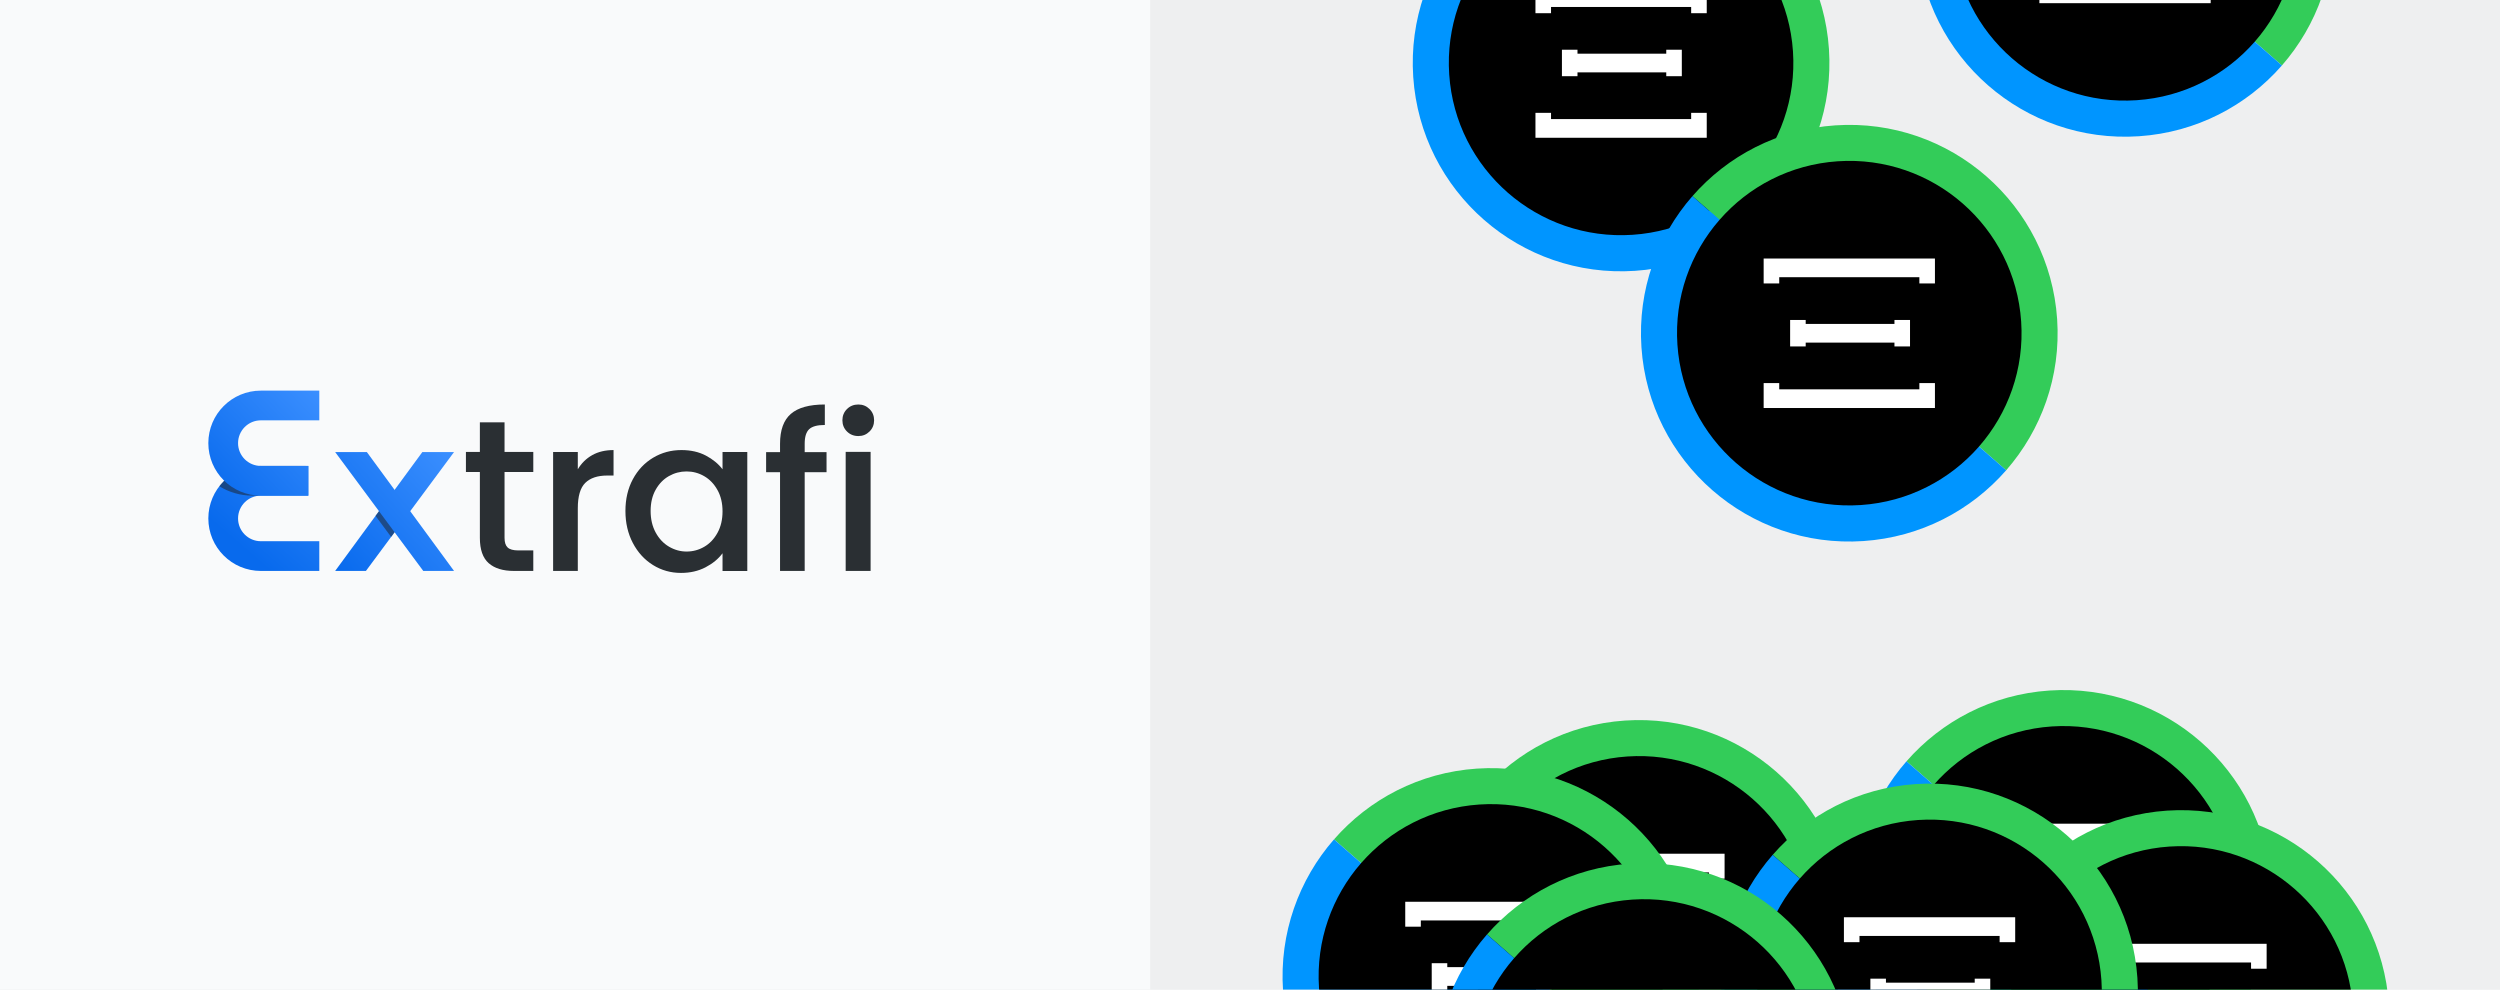
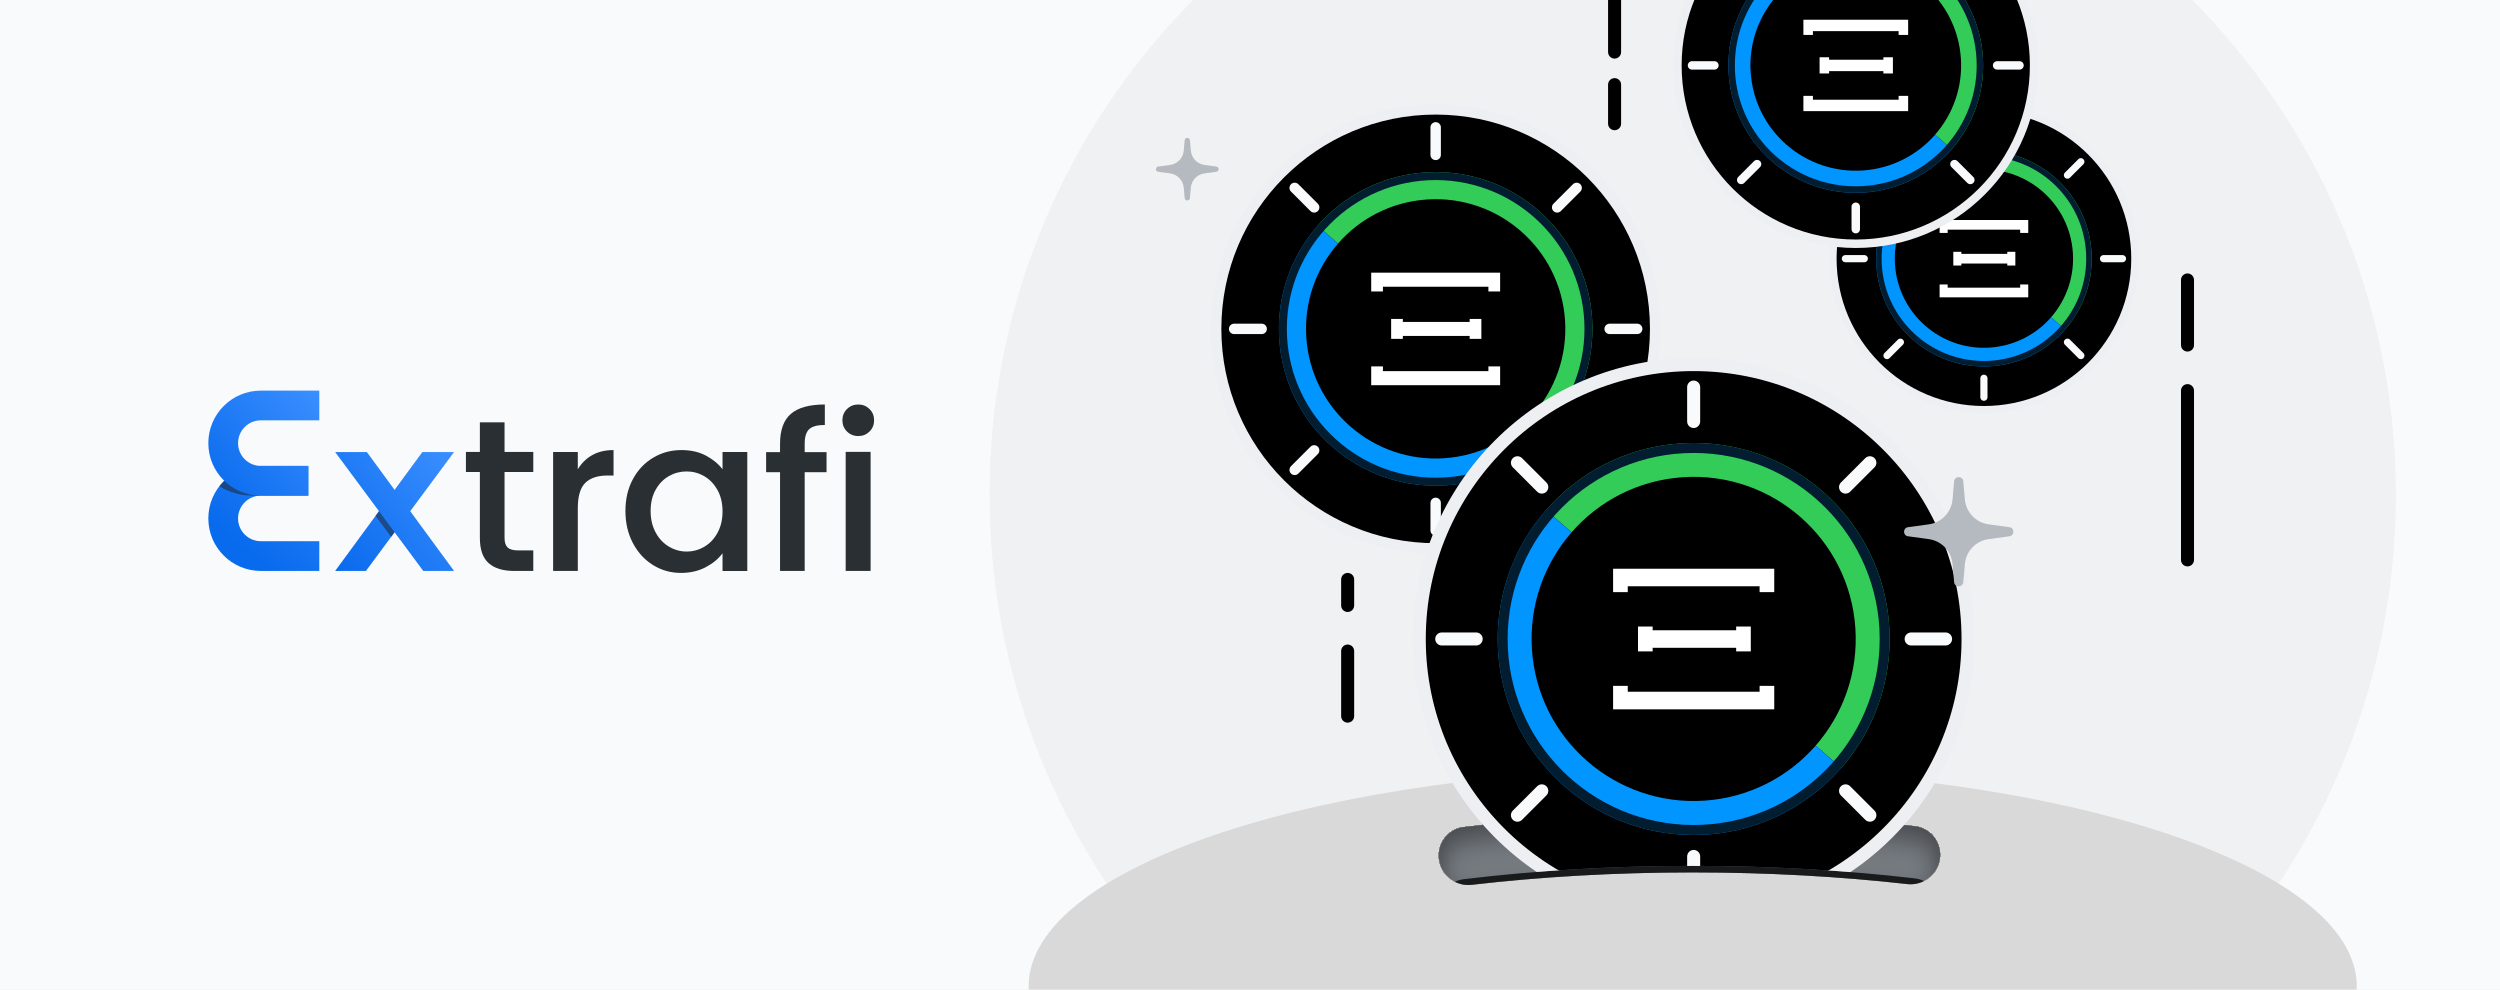
<svg xmlns="http://www.w3.org/2000/svg" width="384" height="152" viewBox="0 0 384 152" fill="none">
-   <g clip-path="url(#clip0_3228_72092)">
+   <g clip-path="url(#clip0_3261_1601)">
    <rect width="384" height="152" fill="#F9FAFB" />
-     <rect opacity="0.05" x="176.666" width="208" height="152" fill="#0D0E0F" />
-     <g clip-path="url(#clip1_3228_72092)">
-       <path d="M273.096 30.726C278.485 24.56 281.52 16.336 280.926 7.521C279.738 -10.111 264.481 -23.443 246.849 -22.254C238.034 -21.661 230.293 -17.55 224.904 -11.381L273.096 30.728V30.726Z" fill="#33CC59" />
-       <path d="M229.721 -7.179C229.721 -7.179 229.718 -7.176 229.716 -7.174L224.901 -11.381C219.515 -5.215 216.48 3.007 217.073 11.824C218.262 29.456 233.519 42.788 251.151 41.599C259.968 41.006 267.707 36.892 273.096 30.726L229.721 -7.179Z" fill="#0095FF" />
-       <path d="M275.4 7.886C274.418 -6.694 261.8 -17.719 247.22 -16.737C239.929 -16.245 233.529 -12.845 229.074 -7.748C224.619 -2.647 222.108 4.152 222.6 11.443C223.582 26.022 236.2 37.047 250.78 36.065C258.071 35.573 264.471 32.174 268.926 27.076C273.382 21.976 275.892 15.177 275.4 7.886Z" fill="black" />
-       <path d="M235.846 -1.8V2.028H238.238V1.071H259.762V2.028H262.155V-1.8H235.846Z" fill="white" />
-       <path d="M239.912 7.638V11.704H242.302V11.116H255.937V11.704H258.327V7.638H255.937V8.246H242.302V7.638H239.912Z" fill="white" />
-       <path d="M259.762 17.333H262.155V21.161H235.846V17.333H238.238V18.291H259.762V17.333Z" fill="white" />
+     <circle opacity="0.04" cx="260" cy="76" r="108" fill="#0D0E0F" />
+     <path d="M207 110V100" stroke="black" stroke-width="2" stroke-linecap="round" />
+     <path d="M207 93V89" stroke="black" stroke-width="2" stroke-linecap="round" />
+     <path d="M327.911 39.73C327.911 52.533 317.533 62.911 304.731 62.911C291.928 62.911 281.55 52.533 281.55 39.73C281.55 26.928 291.928 16.55 304.731 16.55C317.533 16.55 327.911 26.928 327.911 39.73Z" fill="black" stroke="#EDEFF2" stroke-width="1.1" />
+     <g clip-path="url(#clip1_3261_1601)">
+       <path d="M317.199 50.625C319.987 47.434 321.558 43.178 321.251 38.617C320.636 29.493 312.741 22.595 303.617 23.21C299.056 23.517 295.05 25.644 292.262 28.836L317.199 50.626V50.625Z" fill="#33CC59" />
+       <path d="M294.754 31.011C294.754 31.011 294.753 31.012 294.752 31.013L292.26 28.836C289.473 32.027 287.903 36.281 288.21 40.844C288.825 49.968 296.72 56.866 305.844 56.251C310.406 55.944 314.411 53.816 317.199 50.625L294.754 31.011Z" fill="#0095FF" />
+       <path d="M318.391 38.806C317.883 31.262 311.354 25.556 303.81 26.065C300.037 26.32 296.725 28.078 294.42 30.716C292.114 33.356 290.815 36.874 291.07 40.647C291.578 48.191 298.107 53.896 305.651 53.388C309.424 53.133 312.736 51.374 315.042 48.736C317.347 46.097 318.646 42.579 318.391 38.806Z" fill="black" />
+       <path d="M297.924 33.794V35.775H299.162V35.279H310.299V35.775H311.538V33.794H297.924Z" fill="white" />
+       <path d="M300.028 38.678V40.782H301.265V40.478H308.32V40.782H309.557V38.678H308.32V38.992H301.265V38.678H300.028Z" fill="white" />
+       <path d="M310.299 43.695H311.538V45.675H297.924V43.695H299.162V44.19H310.299V43.695Z" fill="white" />
    </g>
-     <g clip-path="url(#clip2_3228_72092)">
-       <path d="M350.502 10.053C355.89 3.887 358.925 -4.337 358.332 -13.152C357.143 -30.784 341.886 -44.115 324.254 -42.926C315.439 -42.333 307.698 -38.222 302.31 -32.054L350.502 10.056V10.053Z" fill="#33CC59" />
-       <path d="M307.126 -27.851C307.126 -27.851 307.124 -27.849 307.121 -27.846L302.306 -32.053C296.921 -25.887 293.886 -17.665 294.479 -8.848C295.668 8.784 310.924 22.116 328.556 20.927C337.374 20.333 345.113 16.22 350.501 10.054L307.126 -27.851Z" fill="#0095FF" />
-       <path d="M352.805 -12.787C351.823 -27.366 339.205 -38.392 324.626 -37.41C317.335 -36.917 310.935 -33.518 306.479 -28.42C302.024 -23.32 299.513 -16.521 300.005 -9.23C300.988 5.35 313.605 16.375 328.185 15.393C335.476 14.901 341.876 11.501 346.332 6.403C350.787 1.303 353.298 -5.496 352.805 -12.787Z" fill="black" />
-       <path d="M313.251 -22.472V-18.644H315.644V-19.602H337.167V-18.644H339.56V-22.472H313.251Z" fill="white" />
-       <path d="M317.317 -13.034V-8.968H319.708V-9.556H333.342V-8.968H335.732V-13.034H333.342V-12.426H319.708V-13.034H317.317Z" fill="white" />
-       <path d="M337.167 -3.339H339.56V0.489H313.251V-3.339H315.644V-2.382H337.167V-3.339Z" fill="white" />
+     <rect x="288.594" y="23.594" width="32.273" height="32.273" rx="16.137" stroke="#031D30" stroke-width="0.844" />
+     <path d="M304.73 61.013L304.73 58.103" stroke="#F9FAFB" stroke-width="1.1" stroke-linecap="round" />
+     <path d="M304.73 18.448L304.73 21.358" stroke="#F9FAFB" stroke-width="1.1" stroke-linecap="round" />
+     <path d="M289.843 54.618L291.9 52.561" stroke="#F9FAFB" stroke-width="1.1" stroke-linecap="round" />
+     <path d="M319.618 24.843L317.561 26.9" stroke="#F9FAFB" stroke-width="1.1" stroke-linecap="round" />
+     <path d="M283.448 39.73L286.358 39.73" stroke="#F9FAFB" stroke-width="1.1" stroke-linecap="round" />
+     <path d="M326.013 39.73L323.103 39.73" stroke="#F9FAFB" stroke-width="1.1" stroke-linecap="round" />
+     <path d="M289.843 24.843L291.9 26.9" stroke="#F9FAFB" stroke-width="1.1" stroke-linecap="round" />
+     <path d="M319.618 54.618L317.561 52.561" stroke="#F9FAFB" stroke-width="1.1" stroke-linecap="round" />
+     <path d="M312.44 10.045C312.44 25.175 300.175 37.44 285.045 37.44C269.915 37.44 257.65 25.175 257.65 10.045C257.65 -5.085 269.915 -17.35 285.045 -17.35C300.175 -17.35 312.44 -5.085 312.44 10.045Z" fill="black" stroke="#EDEFF2" stroke-width="1.3" />
+     <g clip-path="url(#clip2_3261_1601)">
+       <path d="M299.782 22.92C303.077 19.149 304.933 14.12 304.57 8.729C303.843 -2.053 294.513 -10.206 283.731 -9.479C278.34 -9.116 273.606 -6.602 270.311 -2.83L299.782 22.922V22.92Z" fill="#33CC59" />
+       <path d="M273.256 -0.26C273.256 -0.26 273.254 -0.259 273.253 -0.257L270.308 -2.83C267.015 0.941 265.159 5.969 265.521 11.361C266.249 22.144 275.579 30.297 286.361 29.57C291.753 29.207 296.486 26.691 299.781 22.921L273.256 -0.26Z" fill="#0095FF" />
+       <path d="M301.191 8.953C300.59 0.036 292.874 -6.706 283.958 -6.105C279.499 -5.804 275.585 -3.725 272.861 -0.608C270.136 2.511 268.601 6.669 268.902 11.128C269.502 20.044 277.219 26.786 286.135 26.186C290.593 25.884 294.507 23.806 297.232 20.688C299.957 17.569 301.492 13.411 301.191 8.953Z" fill="black" />
+       <path d="M277.002 3.03V5.37H278.465V4.785H291.628V5.37H293.091V3.03H277.002Z" fill="white" />
+       <path d="M279.489 8.801V11.288H280.95V10.928H289.288V11.288H290.75V8.801H289.288V9.173H280.95V8.801H279.489Z" fill="white" />
+       <path d="M291.628 14.73H293.091V17.071H277.002V14.73H278.465V15.316H291.628V14.73Z" fill="white" />
    </g>
-     <g clip-path="url(#clip3_3228_72092)">
-       <path d="M341.028 159.045C346.416 152.879 349.451 144.655 348.858 135.84C347.669 118.208 332.413 104.876 314.781 106.065C305.966 106.658 298.224 110.769 292.836 116.938L341.028 159.047V159.045Z" fill="#33CC59" />
-       <path d="M297.652 121.14C297.652 121.14 297.65 121.143 297.648 121.145L292.833 116.938C287.447 123.104 284.412 131.326 285.005 140.143C286.194 157.775 301.451 171.107 319.083 169.918C327.9 169.325 335.639 165.211 341.027 159.045L297.652 121.14Z" fill="#0095FF" />
-       <path d="M343.332 136.205C342.35 121.625 329.732 110.6 315.152 111.582C307.861 112.074 301.461 115.474 297.006 120.571C292.55 125.672 290.04 132.47 290.532 139.762C291.514 154.341 304.132 165.366 318.712 164.384C326.003 163.892 332.403 160.493 336.858 155.395C341.313 150.294 343.824 143.496 343.332 136.205Z" fill="black" />
-       <path d="M303.777 126.519V130.347H306.17V129.39H327.694V130.347H330.086V126.519H303.777Z" fill="white" />
-       <path d="M307.844 135.957V140.023H310.234V139.435H323.868V140.023H326.259V135.957H323.868V136.565H310.234V135.957H307.844Z" fill="white" />
-       <path d="M327.694 145.652H330.086V149.48H303.777V145.652H306.17V146.61H327.694V145.652Z" fill="white" />
+     <rect x="265.975" y="-9.026" width="38.141" height="38.141" rx="19.071" stroke="#031D30" stroke-width="0.997" />
+     <path d="M285.045 35.197L285.045 31.758" stroke="#F9FAFB" stroke-width="1.3" stroke-linecap="round" />
+     <path d="M267.451 27.64L269.883 25.208" stroke="#F9FAFB" stroke-width="1.3" stroke-linecap="round" />
+     <path d="M259.894 10.045L263.332 10.045" stroke="#F9FAFB" stroke-width="1.3" stroke-linecap="round" />
+     <path d="M310.196 10.045L306.758 10.045" stroke="#F9FAFB" stroke-width="1.3" stroke-linecap="round" />
+     <path d="M302.64 27.64L300.208 25.208" stroke="#F9FAFB" stroke-width="1.3" stroke-linecap="round" />
+     <path d="M254.234 50.517C254.234 69.138 239.139 84.234 220.517 84.234C201.896 84.234 186.8 69.138 186.8 50.517C186.8 31.896 201.896 16.8 220.517 16.8C239.139 16.8 254.234 31.896 254.234 50.517Z" fill="black" stroke="#EDEFF2" stroke-width="1.6" />
+     <g clip-path="url(#clip3_3261_1601)">
+       <path d="M238.654 66.363C242.71 61.722 244.994 55.532 244.548 48.898C243.653 35.627 232.17 25.593 218.899 26.487C212.264 26.934 206.437 30.028 202.382 34.671L238.654 66.365V66.363Z" fill="#33CC59" />
+       <path d="M206.007 37.834C206.007 37.834 206.005 37.836 206.003 37.837L202.38 34.671C198.326 39.312 196.041 45.5 196.488 52.137C197.383 65.408 208.866 75.442 222.137 74.547C228.773 74.101 234.598 71.005 238.654 66.364L206.007 37.834Z" fill="#0095FF" />
+       <path d="M240.388 49.172C239.649 38.199 230.152 29.9 219.178 30.64C213.691 31.01 208.874 33.569 205.52 37.406C202.167 41.245 200.277 46.362 200.648 51.849C201.387 62.823 210.884 71.121 221.857 70.382C227.345 70.012 232.162 67.453 235.516 63.616C238.869 59.777 240.759 54.66 240.388 49.172Z" fill="black" />
+       <path d="M210.617 41.883V44.764H212.418V44.043H228.618V44.764H230.419V41.883H210.617Z" fill="white" />
+       <path d="M213.678 48.986V52.047H215.477V51.604H225.739V52.047H227.538V48.986H225.739V49.444H215.477V48.986H213.678Z" fill="white" />
+       <path d="M228.618 56.283H230.419V59.164H210.617V56.283H212.418V57.004H228.618V56.283Z" fill="white" />
    </g>
-     <g clip-path="url(#clip4_3228_72092)">
-       <path d="M359.096 177.493C364.485 171.327 367.52 163.103 366.926 154.288C365.738 136.656 350.481 123.325 332.849 124.513C324.034 125.107 316.293 129.217 310.904 135.386L359.096 177.496V177.493Z" fill="#33CC59" />
-       <path d="M315.721 139.588C315.721 139.588 315.718 139.591 315.716 139.593L310.901 135.387C305.515 141.553 302.48 149.774 303.073 158.591C304.262 176.223 319.519 189.555 337.151 188.366C345.968 187.773 353.707 183.66 359.096 177.494L315.721 139.588Z" fill="#0095FF" />
-       <path d="M361.4 154.653C360.418 140.073 347.8 129.048 333.22 130.03C325.929 130.523 319.529 133.922 315.074 139.02C310.619 144.12 308.108 150.919 308.6 158.21C309.582 172.79 322.2 183.815 336.78 182.833C344.071 182.34 350.471 178.941 354.926 173.843C359.382 168.743 361.892 161.944 361.4 154.653Z" fill="black" />
-       <path d="M321.846 144.968V148.796H324.238V147.838H345.762V148.796H348.155V144.968H321.846Z" fill="white" />
-       <path d="M325.912 154.405V158.472H328.302V157.883H341.937V158.472H344.327V154.405H341.937V155.013H328.302V154.405H325.912Z" fill="white" />
-       <path d="M345.762 164.101H348.155V167.928H321.846V164.101H324.238V165.058H345.762V164.101Z" fill="white" />
+     <rect x="197.046" y="27.046" width="46.943" height="46.943" rx="23.472" stroke="#031D30" stroke-width="1.227" />
+     <path d="M220.518 81.473L220.518 77.241" stroke="#F9FAFB" stroke-width="1.6" stroke-linecap="round" />
+     <path d="M220.518 19.561L220.518 23.793" stroke="#F9FAFB" stroke-width="1.6" stroke-linecap="round" />
+     <path d="M198.862 72.172L201.855 69.179" stroke="#F9FAFB" stroke-width="1.6" stroke-linecap="round" />
+     <path d="M242.172 28.862L239.179 31.855" stroke="#F9FAFB" stroke-width="1.6" stroke-linecap="round" />
+     <path d="M189.561 50.517L193.793 50.517" stroke="#F9FAFB" stroke-width="1.6" stroke-linecap="round" />
+     <path d="M251.473 50.517L247.241 50.517" stroke="#F9FAFB" stroke-width="1.6" stroke-linecap="round" />
+     <path d="M198.862 28.862L201.855 31.855" stroke="#F9FAFB" stroke-width="1.6" stroke-linecap="round" />
+     <path d="M242.172 72.172L239.179 69.179" stroke="#F9FAFB" stroke-width="1.6" stroke-linecap="round" />
+     <ellipse cx="260" cy="151.5" rx="102" ry="33.5" fill="#D9D9D9" />
+     <g filter="url(#filter0_i_3261_1601)">
+       <path d="M226.066 135.899C223.382 136.209 221 134.131 221 131.429C221 129.199 222.647 127.308 224.861 127.041C235.816 125.721 247.652 125 260 125C271.966 125 283.451 125.677 294.119 126.92C296.342 127.179 298 129.075 298 131.313C298 134.009 295.628 136.087 292.95 135.786C282.613 134.628 271.53 134 260 134C248.103 134 236.682 134.669 226.066 135.899Z" fill="#757A80" />
    </g>
-     <g clip-path="url(#clip5_3228_72092)">
-       <path d="M275.838 163.657C281.226 157.491 284.261 149.267 283.668 140.452C282.479 122.82 267.222 109.488 249.59 110.677C240.775 111.27 233.034 115.381 227.646 121.55L275.838 163.659V163.657Z" fill="#33CC59" />
-       <path d="M232.462 125.752C232.462 125.752 232.46 125.755 232.457 125.757L227.642 121.55C222.257 127.716 219.221 135.938 219.815 144.755C221.004 162.387 236.26 175.719 253.892 174.53C262.709 173.937 270.449 169.823 275.837 163.657L232.462 125.752Z" fill="#0095FF" />
-       <path d="M278.141 140.817C277.159 126.237 264.541 115.212 249.962 116.194C242.671 116.686 236.271 120.086 231.815 125.183C227.36 130.284 224.849 137.083 225.341 144.374C226.324 158.953 238.941 169.979 253.521 168.996C260.812 168.504 267.212 165.105 271.668 160.007C276.123 154.907 278.634 148.108 278.141 140.817Z" fill="black" />
-       <path d="M238.587 131.132V134.959H240.98V134.002H262.503V134.959H264.896V131.132H238.587Z" fill="white" />
-       <path d="M242.653 140.569V144.635H245.043V144.047H258.678V144.635H261.068V140.569H258.678V141.177H245.043V140.569H242.653Z" fill="white" />
-       <path d="M262.503 150.264H264.896V154.092H238.587V150.264H240.98V151.222H262.503V150.264Z" fill="white" />
+     <path fill-rule="evenodd" clip-rule="evenodd" d="M223.487 135.442C224.255 135.83 225.143 136.006 226.066 135.899C236.682 134.669 248.103 134 260 134C271.53 134 282.614 134.628 292.95 135.786C293.87 135.889 294.753 135.712 295.517 135.326C295.087 135.118 294.618 134.978 294.12 134.92C283.451 133.677 271.967 133 260 133C247.652 133 235.816 133.721 224.862 135.041C224.372 135.1 223.91 135.238 223.487 135.442Z" fill="#181A1B" />
+     <mask id="mask0_3261_1601" style="mask-type:alpha" maskUnits="userSpaceOnUse" x="198" y="53" width="123" height="83">
+       <path d="M225.239 134.996C222.795 135.287 220.479 133.799 219.772 131.442L198.681 61.139C197.798 58.197 199.75 55.189 202.812 54.94C218.23 53.684 247.971 53 260 53C271.662 53 300.961 53.643 316.165 54.826C319.235 55.065 321.197 58.078 320.312 61.028L299.223 131.325C298.518 133.675 296.213 135.161 293.776 134.88C283.205 133.662 271.838 133 260 133C247.793 133 236.088 133.704 225.239 134.996Z" fill="#757A80" />
+     </mask>
+     <g mask="url(#mask0_3261_1601)">
+       <circle cx="260.146" cy="98.146" r="42.146" fill="black" stroke="#EDEFF2" stroke-width="2" />
+       <g clip-path="url(#clip4_3261_1601)">
+         <path d="M282.817 117.954C287.886 112.153 290.742 104.415 290.184 96.122C289.065 79.533 274.711 66.991 258.123 68.109C249.83 68.667 242.546 72.535 237.477 78.338L282.817 117.956V117.954Z" fill="#33CC59" />
+         <path d="M242.008 82.292C242.008 82.292 242.006 82.294 242.004 82.297L237.474 78.339C232.407 84.14 229.551 91.875 230.109 100.171C231.228 116.76 245.582 129.302 262.17 128.184C270.466 127.626 277.747 123.756 282.816 117.955L242.008 82.292Z" fill="#0095FF" />
+         <path d="M284.984 96.465C284.06 82.748 272.189 72.376 258.472 73.299C251.612 73.763 245.591 76.961 241.399 81.757C237.208 86.556 234.845 92.952 235.308 99.812C236.233 113.529 248.104 123.902 261.821 122.978C268.68 122.514 274.702 119.316 278.893 114.52C283.085 109.722 285.447 103.325 284.984 96.465Z" fill="black" />
+         <path d="M247.771 87.353V90.954H250.023V90.054H270.273V90.954H272.524V87.353H247.771Z" fill="white" />
+         <path d="M251.597 96.232V100.058H253.846V99.505H266.674V100.058H268.922V96.232H266.674V96.804H253.846V96.232H251.597Z" fill="white" />
+         <path d="M270.273 105.354H272.524V108.955H247.771V105.354H250.023V106.255H270.273V105.354Z" fill="white" />
+       </g>
+       <rect x="230.807" y="68.807" width="58.679" height="58.679" rx="29.34" stroke="#031D30" stroke-width="1.534" />
+       <path d="M260.146 136.841L260.146 131.551" stroke="#F9FAFB" stroke-width="2" stroke-linecap="round" />
+       <path d="M260.146 59.452L260.146 64.742" stroke="#F9FAFB" stroke-width="2" stroke-linecap="round" />
+       <path d="M233.078 125.215L236.819 121.474" stroke="#F9FAFB" stroke-width="2" stroke-linecap="round" />
+       <path d="M287.215 71.078L283.474 74.819" stroke="#F9FAFB" stroke-width="2" stroke-linecap="round" />
+       <path d="M221.451 98.146L226.741 98.146" stroke="#F9FAFB" stroke-width="2" stroke-linecap="round" />
+       <path d="M298.841 98.146L293.551 98.146" stroke="#F9FAFB" stroke-width="2" stroke-linecap="round" />
+       <path d="M233.078 71.078L236.819 74.819" stroke="#F9FAFB" stroke-width="2" stroke-linecap="round" />
+       <path d="M287.215 125.215L283.474 121.474" stroke="#F9FAFB" stroke-width="2" stroke-linecap="round" />
    </g>
-     <g clip-path="url(#clip6_3228_72092)">
-       <path d="M308.148 72.234C313.536 66.068 316.571 57.844 315.978 49.029C314.789 31.398 299.533 18.066 281.901 19.255C273.086 19.848 265.344 23.959 259.956 30.127L308.148 72.237V72.234Z" fill="#33CC59" />
-       <path d="M264.773 34.33C264.773 34.33 264.77 34.332 264.768 34.335L259.953 30.128C254.567 36.294 251.532 44.516 252.125 53.333C253.314 70.965 268.571 84.296 286.203 83.108C295.02 82.514 302.759 78.401 308.147 72.235L264.773 34.33Z" fill="#0095FF" />
-       <path d="M310.452 49.394C309.47 34.815 296.852 23.789 282.272 24.772C274.981 25.264 268.581 28.663 264.126 33.761C259.67 38.861 257.16 45.66 257.652 52.951C258.634 67.531 271.252 78.556 285.832 77.574C293.123 77.082 299.523 73.682 303.978 68.585C308.433 63.484 310.944 56.685 310.452 49.394Z" fill="black" />
-       <path d="M270.897 39.709V43.537H273.29V42.579H294.814V43.537H297.206V39.709H270.897Z" fill="white" />
-       <path d="M274.964 49.147V53.213H277.354V52.625H290.988V53.213H293.379V49.147H290.988V49.755H277.354V49.147H274.964Z" fill="white" />
-       <path d="M294.814 58.842H297.206V62.67H270.897V58.842H273.29V59.8H294.814V58.842Z" fill="white" />
-     </g>
-     <g clip-path="url(#clip7_3228_72092)">
-       <path d="M320.475 173.415C325.864 167.249 328.899 159.025 328.305 150.211C327.116 132.579 311.86 119.247 294.228 120.436C285.413 121.029 277.672 125.14 272.283 131.308L320.475 173.418V173.415Z" fill="#33CC59" />
-       <path d="M277.1 135.511C277.1 135.511 277.097 135.513 277.095 135.516L272.28 131.309C266.894 137.475 263.859 145.697 264.452 154.514C265.641 172.146 280.898 185.478 298.53 184.289C307.347 183.695 315.086 179.582 320.475 173.416L277.1 135.511Z" fill="#0095FF" />
-       <path d="M322.779 150.575C321.797 135.996 309.179 124.97 294.599 125.953C287.308 126.445 280.908 129.844 276.453 134.942C271.998 140.042 269.487 146.841 269.979 154.132C270.961 168.712 283.579 179.737 298.159 178.755C305.45 178.263 311.85 174.863 316.305 169.766C320.761 164.665 323.271 157.866 322.779 150.575Z" fill="black" />
-       <path d="M283.225 140.89V144.718H285.617V143.76H307.141V144.718H309.534V140.89H283.225Z" fill="white" />
-       <path d="M287.291 150.328V154.394H289.681V153.806H303.316V154.394H305.706V150.328H303.316V150.936H289.681V150.328H287.291Z" fill="white" />
-       <path d="M307.141 160.023H309.534V163.851H283.225V160.023H285.617V160.981H307.141V160.023Z" fill="white" />
-     </g>
-     <g clip-path="url(#clip8_3228_72092)">
-       <path d="M253.096 171.036C258.485 164.87 261.52 156.646 260.926 147.831C259.738 130.199 244.481 116.868 226.849 118.057C218.034 118.65 210.293 122.761 204.904 128.929L253.096 171.039V171.036Z" fill="#33CC59" />
-       <path d="M209.721 133.132C209.721 133.132 209.718 133.134 209.716 133.136L204.901 128.93C199.515 135.096 196.48 143.317 197.073 152.135C198.262 169.767 213.519 183.098 231.151 181.909C239.968 181.316 247.707 177.203 253.096 171.037L209.721 133.132Z" fill="#0095FF" />
-       <path d="M255.4 148.196C254.418 133.616 241.8 122.591 227.22 123.573C219.929 124.066 213.529 127.465 209.074 132.563C204.619 137.663 202.108 144.462 202.6 151.753C203.582 166.333 216.2 177.358 230.78 176.376C238.071 175.883 244.471 172.484 248.926 167.386C253.382 162.286 255.892 155.487 255.4 148.196Z" fill="black" />
-       <path d="M215.846 138.511V142.339H218.238V141.381H239.762V142.339H242.155V138.511H215.846Z" fill="white" />
-       <path d="M219.912 147.948V152.015H222.302V151.427H235.937V152.015H238.327V147.948H235.937V148.556H222.302V147.948H219.912Z" fill="white" />
-       <path d="M239.762 157.644H242.155V161.471H215.846V157.644H218.238V158.601H239.762V157.644Z" fill="white" />
-     </g>
-     <g clip-path="url(#clip9_3228_72092)">
-       <path d="M276.596 185.64C281.985 179.473 285.02 171.249 284.426 162.435C283.238 144.803 267.981 131.471 250.349 132.66C241.534 133.253 233.793 137.364 228.404 143.533L276.596 185.642V185.64Z" fill="#33CC59" />
-       <path d="M233.221 147.735C233.221 147.735 233.218 147.737 233.216 147.74L228.401 143.533C223.015 149.699 219.98 157.921 220.573 166.738C221.762 184.37 237.019 197.702 254.651 196.513C263.468 195.92 271.207 191.806 276.596 185.64L233.221 147.735Z" fill="#0095FF" />
-       <path d="M278.9 162.799C277.918 148.22 265.3 137.195 250.72 138.177C243.429 138.669 237.029 142.068 232.574 147.166C228.119 152.267 225.608 159.065 226.1 166.356C227.082 180.936 239.7 191.961 254.28 190.979C261.571 190.487 267.971 187.087 272.426 181.99C276.882 176.889 279.392 170.091 278.9 162.799Z" fill="black" />
-     </g>
-     <g clip-path="url(#clip10_3228_72092)">
-       <path d="M64.872 69.435L58.211 78.517L51.48 87.696H56.205L63.009 78.517L69.74 69.435H64.872Z" fill="url(#paint0_linear_3228_72092)" />
+     <g clip-path="url(#clip5_3261_1601)">
+       <path d="M64.872 69.435L58.211 78.517L51.48 87.696H56.205L63.009 78.517L69.74 69.435H64.872Z" fill="url(#paint0_linear_3261_1601)" />
      <path fill-rule="evenodd" clip-rule="evenodd" d="M62.473 79.239L61.944 78.517L60.078 75.972L58.212 78.517L57.682 79.239L59.545 81.753L60.078 82.472L62.473 79.239Z" fill="#1E1E1E" fill-opacity="0.5" />
-       <path d="M63.009 78.517L56.348 69.435H51.48L60.61 81.753L65.015 87.696H69.74L63.009 78.517Z" fill="url(#paint1_linear_3228_72092)" />
-       <path d="M49.044 87.696V83.13H40.066C38.133 83.13 36.566 81.564 36.566 79.63C36.566 77.697 38.133 76.13 40.066 76.13H47.36V71.565H40.066C35.611 71.565 32 75.176 32 79.63C32 84.085 35.611 87.696 40.066 87.696H49.044Z" fill="url(#paint2_linear_3228_72092)" />
+       <path d="M63.009 78.517L56.348 69.435H51.48L60.61 81.753L65.015 87.696H69.74L63.009 78.517Z" fill="url(#paint1_linear_3261_1601)" />
+       <path d="M49.044 87.696V83.13H40.066C38.133 83.13 36.566 81.564 36.566 79.63C36.566 77.697 38.133 76.13 40.066 76.13H47.36V71.565H40.066C35.611 71.565 32 75.176 32 79.63C32 84.085 35.611 87.696 40.066 87.696H49.044Z" fill="url(#paint2_linear_3261_1601)" />
      <path fill-rule="evenodd" clip-rule="evenodd" d="M46.982 71.565C45.277 74.306 42.237 76.13 38.772 76.13C36.908 76.13 35.167 75.603 33.691 74.689C35.167 72.788 37.473 71.565 40.066 71.565H46.982Z" fill="#1E1E1E" fill-opacity="0.5" />
-       <path d="M49.044 60V64.565H40.066C38.133 64.565 36.566 66.132 36.566 68.065C36.566 69.998 38.133 71.565 40.066 71.565H47.36V76.13H40.066C35.611 76.13 32 72.519 32 68.065C32 63.611 35.611 60 40.066 60H49.044Z" fill="url(#paint3_linear_3228_72092)" />
+       <path d="M49.044 60V64.565H40.066C38.133 64.565 36.566 66.132 36.566 68.065C36.566 69.998 38.133 71.565 40.066 71.565H47.36V76.13H40.066C35.611 76.13 32 72.519 32 68.065C32 63.611 35.611 60 40.066 60H49.044Z" fill="url(#paint3_linear_3261_1601)" />
      <path d="M77.498 72.5V82.619C77.498 83.305 77.657 83.797 77.976 84.096C78.295 84.394 78.838 84.544 79.607 84.544H81.914V87.696H78.948C77.257 87.696 75.96 87.298 75.06 86.501C74.159 85.705 73.708 84.411 73.708 82.619V72.5H71.566V69.415H73.708V64.87H77.498V69.415H81.914V72.5H77.498Z" fill="#2A2F33" />
      <path d="M88.751 72.081C89.305 71.153 90.043 70.429 90.963 69.909C91.884 69.39 92.976 69.13 94.241 69.13V73.042H93.276C91.79 73.042 90.664 73.418 89.899 74.17C89.133 74.921 88.751 76.225 88.751 78.082V87.696H84.958V69.429H88.751V72.081Z" fill="#2A2F33" />
      <path d="M96.066 78.482C96.066 76.647 96.447 75.022 97.207 73.607C97.968 72.192 99.004 71.093 100.316 70.308C101.628 69.523 103.077 69.13 104.665 69.13C106.098 69.13 107.349 69.412 108.418 69.976C109.487 70.54 110.341 71.242 110.981 72.082V69.429H114.784V87.702H110.981V84.982C110.341 85.844 109.471 86.563 108.368 87.138C107.266 87.713 106.009 88 104.598 88C103.033 88 101.6 87.597 100.299 86.79C98.999 85.983 97.968 84.855 97.207 83.407C96.447 81.959 96.066 80.317 96.066 78.482ZM110.981 78.549C110.981 77.288 110.722 76.194 110.204 75.266C109.686 74.337 109.008 73.629 108.17 73.143C107.332 72.657 106.428 72.413 105.458 72.413C104.488 72.413 103.584 72.651 102.746 73.126C101.909 73.602 101.231 74.298 100.713 75.216C100.195 76.133 99.936 77.222 99.936 78.482C99.936 79.742 100.195 80.848 100.713 81.799C101.231 82.749 101.914 83.473 102.763 83.971C103.612 84.468 104.51 84.717 105.458 84.717C106.428 84.717 107.332 84.474 108.17 83.987C109.008 83.501 109.686 82.788 110.204 81.848C110.722 80.909 110.981 79.809 110.981 78.549Z" fill="#2A2F33" />
      <path d="M126.957 72.529H123.6V87.696H119.814V72.529H117.675V69.449H119.814V68.157C119.814 66.06 120.368 64.531 121.477 63.571C122.585 62.611 124.324 62.13 126.694 62.13V65.276C125.553 65.276 124.752 65.492 124.291 65.922C123.83 66.353 123.6 67.098 123.6 68.157V69.449H126.957V72.529Z" fill="#2A2F33" />
      <path d="M131.844 66.978C131.15 66.978 130.568 66.746 130.098 66.281C129.628 65.816 129.393 65.24 129.393 64.554C129.393 63.868 129.628 63.292 130.098 62.828C130.568 62.363 131.15 62.13 131.844 62.13C132.516 62.13 133.087 62.363 133.557 62.828C134.027 63.292 134.262 63.868 134.262 64.554C134.262 65.24 134.027 65.816 133.557 66.281C133.087 66.746 132.516 66.978 131.844 66.978ZM133.725 69.402V87.696H129.896V69.402H133.725Z" fill="#2A2F33" />
    </g>
+     <path d="M300.155 73.929C300.231 73.072 301.483 73.072 301.558 73.929L301.806 76.721C301.979 78.684 303.487 80.267 305.44 80.536L308.643 80.977C309.454 81.088 309.454 82.261 308.643 82.372L305.44 82.813C303.487 83.082 301.979 84.665 301.806 86.628L301.558 89.42C301.483 90.277 300.231 90.277 300.155 89.42L299.908 86.628C299.734 84.665 298.226 83.082 296.274 82.813L293.071 82.372C292.259 82.261 292.259 81.088 293.071 80.977L296.274 80.536C298.226 80.267 299.734 78.684 299.908 76.721L300.155 73.929Z" fill="#B4BABF" />
+     <path d="M181.965 21.544C182.009 21.053 182.726 21.053 182.769 21.544L182.911 23.143C183.011 24.269 183.875 25.175 184.993 25.329L186.829 25.582C187.294 25.646 187.294 26.318 186.829 26.382L184.993 26.635C183.875 26.789 183.011 27.695 182.911 28.821L182.769 30.421C182.726 30.911 182.009 30.911 181.965 30.421L181.824 28.821C181.724 27.695 180.86 26.789 179.741 26.635L177.906 26.382C177.441 26.318 177.441 25.646 177.906 25.582L179.741 25.329C180.86 25.175 181.724 24.269 181.824 23.143L181.965 21.544Z" fill="#B4BABF" />
+     <path d="M336 43V53" stroke="black" stroke-width="2" stroke-linecap="round" />
+     <path d="M336 60V86" stroke="black" stroke-width="2" stroke-linecap="round" />
+     <path d="M248 8V-2" stroke="black" stroke-width="2" stroke-linecap="round" />
+     <path d="M248 19V13" stroke="black" stroke-width="2" stroke-linecap="round" />
  </g>
  <defs>
-     <linearGradient id="paint0_linear_3228_72092" x1="69.739" y1="69.435" x2="50.532" y2="86.638" gradientUnits="userSpaceOnUse">
+     <filter id="filter0_i_3261_1601" x="221" y="125" width="77" height="12.929" filterUnits="userSpaceOnUse" color-interpolation-filters="sRGB">
+       <feFlood flood-opacity="0" result="BackgroundImageFix" />
+       <feBlend mode="normal" in="SourceGraphic" in2="BackgroundImageFix" result="shape" />
+       <feColorMatrix in="SourceAlpha" type="matrix" values="0 0 0 0 0 0 0 0 0 0 0 0 0 0 0 0 0 0 127 0" result="hardAlpha" />
+       <feOffset dy="2" />
+       <feGaussianBlur stdDeviation="2" />
+       <feComposite in2="hardAlpha" operator="arithmetic" k2="-1" k3="1" />
+       <feColorMatrix type="matrix" values="0 0 0 0 0 0 0 0 0 0 0 0 0 0 0 0 0 0 0.4 0" />
+       <feBlend mode="normal" in2="shape" result="effect1_innerShadow_3261_1601" />
+     </filter>
+     <linearGradient id="paint0_linear_3261_1601" x1="69.739" y1="69.435" x2="50.532" y2="86.638" gradientUnits="userSpaceOnUse">
      <stop stop-color="#3B8FFF" />
      <stop offset="1" stop-color="#086AED" />
    </linearGradient>
-     <linearGradient id="paint1_linear_3228_72092" x1="69.739" y1="69.435" x2="50.532" y2="86.638" gradientUnits="userSpaceOnUse">
+     <linearGradient id="paint1_linear_3261_1601" x1="69.739" y1="69.435" x2="50.532" y2="86.638" gradientUnits="userSpaceOnUse">
      <stop stop-color="#3B8FFF" />
      <stop offset="1" stop-color="#086AED" />
    </linearGradient>
-     <linearGradient id="paint2_linear_3228_72092" x1="49.044" y1="59.924" x2="32" y2="79.63" gradientUnits="userSpaceOnUse">
+     <linearGradient id="paint2_linear_3261_1601" x1="49.044" y1="59.924" x2="32" y2="79.63" gradientUnits="userSpaceOnUse">
      <stop stop-color="#3B8FFF" />
      <stop offset="1" stop-color="#086AED" />
    </linearGradient>
-     <linearGradient id="paint3_linear_3228_72092" x1="49.044" y1="60" x2="32" y2="76.13" gradientUnits="userSpaceOnUse">
+     <linearGradient id="paint3_linear_3261_1601" x1="49.044" y1="60" x2="32" y2="76.13" gradientUnits="userSpaceOnUse">
      <stop stop-color="#3B8FFF" />
      <stop offset="1" stop-color="#086AED" />
    </linearGradient>
-     <clipPath id="clip0_3228_72092">
+     <clipPath id="clip0_3261_1601">
      <rect width="384" height="152" fill="white" />
    </clipPath>
-     <clipPath id="clip1_3228_72092">
-       <rect width="64" height="64" fill="white" transform="translate(217 -22.3276)" />
+     <clipPath id="clip1_3261_1601">
+       <rect x="288.172" y="23.172" width="33.117" height="33.117" rx="16.559" fill="white" />
    </clipPath>
-     <clipPath id="clip2_3228_72092">
-       <rect width="64" height="64" fill="white" transform="translate(294.405 -43)" />
+     <clipPath id="clip2_3261_1601">
+       <rect x="265.477" y="-9.524" width="39.139" height="39.139" rx="19.569" fill="white" />
    </clipPath>
-     <clipPath id="clip3_3228_72092">
-       <rect width="64" height="64" fill="white" transform="translate(284.932 105.991)" />
+     <clipPath id="clip3_3261_1601">
+       <rect x="196.433" y="26.432" width="48.171" height="48.171" rx="24.085" fill="white" />
    </clipPath>
-     <clipPath id="clip4_3228_72092">
-       <rect width="64" height="64" fill="white" transform="translate(303 124.44)" />
+     <clipPath id="clip4_3261_1601">
+       <rect x="230.04" y="68.04" width="60.213" height="60.213" rx="30.107" fill="white" />
    </clipPath>
-     <clipPath id="clip5_3228_72092">
-       <rect width="64" height="64" fill="white" transform="translate(219.741 110.603)" />
-     </clipPath>
-     <clipPath id="clip6_3228_72092">
-       <rect width="64" height="64" fill="white" transform="translate(252.052 19.181)" />
-     </clipPath>
-     <clipPath id="clip7_3228_72092">
-       <rect width="64" height="64" fill="white" transform="translate(264.379 120.362)" />
-     </clipPath>
-     <clipPath id="clip8_3228_72092">
-       <rect width="64" height="64" fill="white" transform="translate(197 117.983)" />
-     </clipPath>
-     <clipPath id="clip9_3228_72092">
-       <rect width="64" height="64" fill="white" transform="translate(220.5 132.586)" />
-     </clipPath>
-     <clipPath id="clip10_3228_72092">
+     <clipPath id="clip5_3261_1601">
      <rect width="102.413" height="28" fill="white" transform="translate(32 60)" />
    </clipPath>
  </defs>
</svg>
